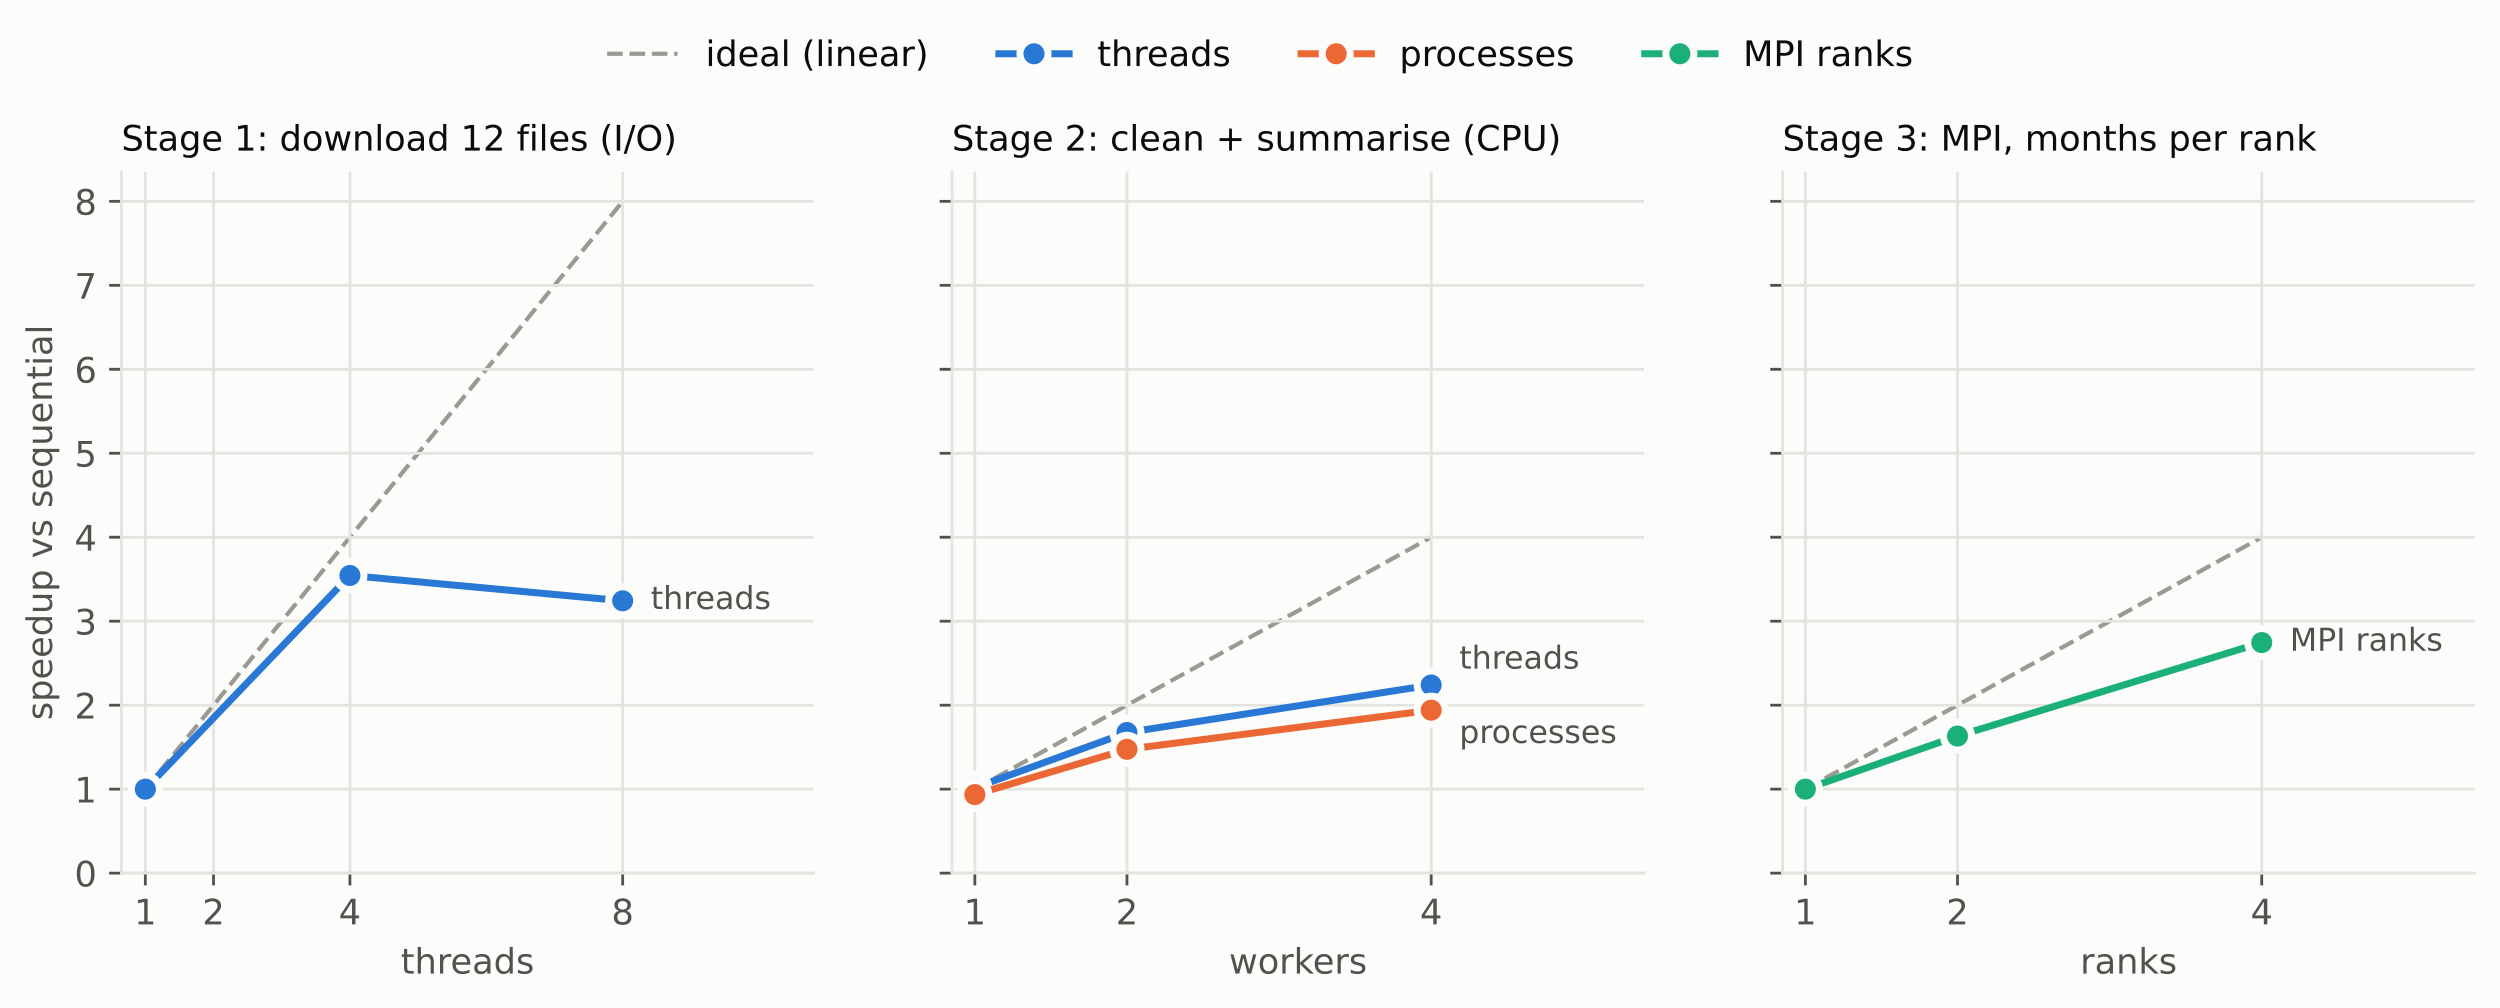
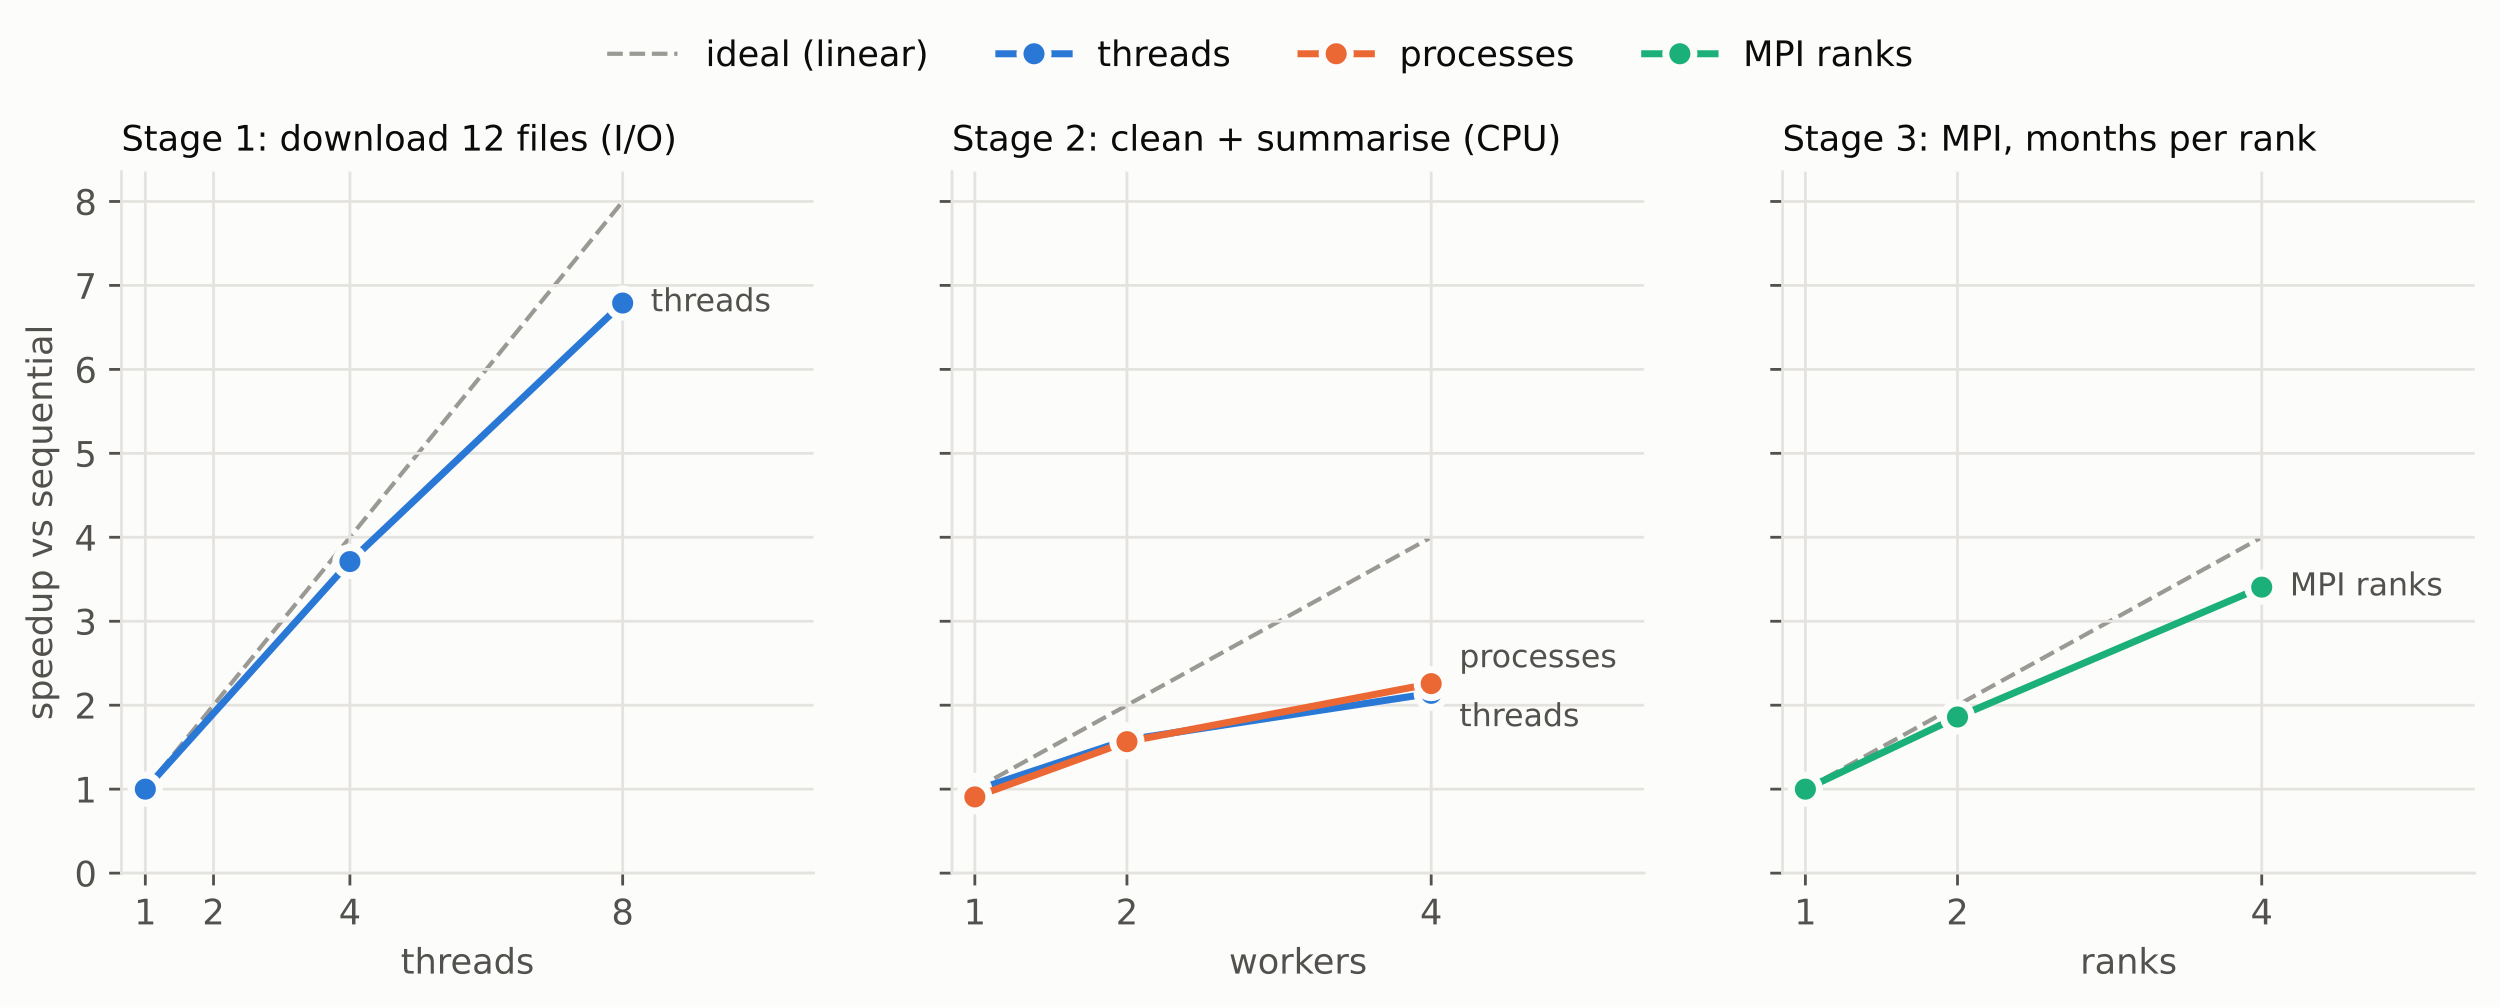
<svg xmlns="http://www.w3.org/2000/svg" xmlns:xlink="http://www.w3.org/1999/xlink" width="711.363pt" height="286.641pt" viewBox="0 0 711.363 286.641" version="1.1">
  <defs>
    <style type="text/css">*{stroke-linejoin: round; stroke-linecap: butt}</style>
  </defs>
  <g id="figure_1">
    <g id="patch_1">
      <path d="M 0 286.641  L 711.363 286.641  L 711.363 0  L 0 0  z " style="fill: #fcfcfb" />
    </g>
    <g id="axes_1">
      <g id="patch_2">
        <path d="M 34.563 248.44  L 231.504 248.44  L 231.504 48.856  L 34.563 48.856  z " style="fill: #fcfcfb" />
      </g>
      <g id="line2d_1">
-         <path d="M 41.354 224.547  L 99.564 152.868  L 177.176 57.296  " clip-path="url(#p4a843d7755)" style="fill: none; stroke-dasharray: 4.44,1.92; stroke-dashoffset: 0; stroke: #9a9994; stroke-width: 1.2" />
+         <path d="M 41.354 224.551  L 99.564 152.884  L 177.176 57.328  " clip-path="url(#p4a843d7755)" style="fill: none; stroke-dasharray: 4.44,1.92; stroke-dashoffset: 0; stroke: #9a9994; stroke-width: 1.2" />
      </g>
      <g id="matplotlib.axis_1">
        <g id="xtick_1">
          <g id="line2d_2">
            <path d="M 41.354 248.44  L 41.354 48.856  " clip-path="url(#p4a843d7755)" style="fill: none; stroke: #e4e3df; stroke-width: 0.8; stroke-linecap: square" />
          </g>
          <g id="line2d_3">
            <defs>
              <path id="mde899e0e46" d="M 0 0  L 0 3.5  " style="stroke: #52514e; stroke-width: 0.8" />
            </defs>
            <g>
              <use xlink:href="#mde899e0e46" x="41.354" y="248.44" style="fill: #52514e; stroke: #52514e; stroke-width: 0.8" />
            </g>
          </g>
          <g id="text_1">
            <text style="font-size: 10px; font-family: 'DejaVu Sans'; text-anchor: middle; fill: #52514e" x="41.354" y="263.038" transform="rotate(-0 41.35436 263.0377)">1</text>
          </g>
        </g>
        <g id="xtick_2">
          <g id="line2d_4">
            <path d="M 60.757 248.44  L 60.757 48.856  " clip-path="url(#p4a843d7755)" style="fill: none; stroke: #e4e3df; stroke-width: 0.8; stroke-linecap: square" />
          </g>
          <g id="line2d_5">
            <g>
              <use xlink:href="#mde899e0e46" x="60.757" y="248.44" style="fill: #52514e; stroke: #52514e; stroke-width: 0.8" />
            </g>
          </g>
          <g id="text_2">
            <text style="font-size: 10px; font-family: 'DejaVu Sans'; text-anchor: middle; fill: #52514e" x="60.757" y="263.038" transform="rotate(-0 60.75743 263.0377)">2</text>
          </g>
        </g>
        <g id="xtick_3">
          <g id="line2d_6">
            <path d="M 99.564 248.44  L 99.564 48.856  " clip-path="url(#p4a843d7755)" style="fill: none; stroke: #e4e3df; stroke-width: 0.8; stroke-linecap: square" />
          </g>
          <g id="line2d_7">
            <g>
              <use xlink:href="#mde899e0e46" x="99.564" y="248.44" style="fill: #52514e; stroke: #52514e; stroke-width: 0.8" />
            </g>
          </g>
          <g id="text_3">
            <text style="font-size: 10px; font-family: 'DejaVu Sans'; text-anchor: middle; fill: #52514e" x="99.564" y="263.038" transform="rotate(-0 99.56357 263.0377)">4</text>
          </g>
        </g>
        <g id="xtick_4">
          <g id="line2d_8">
            <path d="M 177.176 248.44  L 177.176 48.856  " clip-path="url(#p4a843d7755)" style="fill: none; stroke: #e4e3df; stroke-width: 0.8; stroke-linecap: square" />
          </g>
          <g id="line2d_9">
            <g>
              <use xlink:href="#mde899e0e46" x="177.176" y="248.44" style="fill: #52514e; stroke: #52514e; stroke-width: 0.8" />
            </g>
          </g>
          <g id="text_4">
            <text style="font-size: 10px; font-family: 'DejaVu Sans'; text-anchor: middle; fill: #52514e" x="177.176" y="263.038" transform="rotate(-0 177.1759 263.0377)">8</text>
          </g>
        </g>
        <g id="text_5">
          <text style="font-size: 10px; font-family: 'DejaVu Sans'; text-anchor: middle; fill: #52514e" x="133.034" y="277.038" transform="rotate(-0 133.0339 277.0384)">threads</text>
        </g>
      </g>
      <g id="matplotlib.axis_2">
        <g id="ytick_1">
          <g id="line2d_10">
            <path d="M 34.563 248.44  L 231.504 248.44  " clip-path="url(#p4a843d7755)" style="fill: none; stroke: #e4e3df; stroke-width: 0.8; stroke-linecap: square" />
          </g>
          <g id="line2d_11">
            <defs>
              <path id="mdd92d6c571" d="M 0 0  L -3.5 0  " style="stroke: #52514e; stroke-width: 0.8" />
            </defs>
            <g>
              <use xlink:href="#mdd92d6c571" x="34.563" y="248.44" style="fill: #52514e; stroke: #52514e; stroke-width: 0.8" />
            </g>
          </g>
          <g id="text_6">
            <text style="font-size: 10px; font-family: 'DejaVu Sans'; text-anchor: end; fill: #52514e" x="27.563" y="252.239" transform="rotate(-0 27.56328 252.2388)">0</text>
          </g>
        </g>
        <g id="ytick_2">
          <g id="line2d_12">
-             <path d="M 34.563 224.547  L 231.504 224.547  " clip-path="url(#p4a843d7755)" style="fill: none; stroke: #e4e3df; stroke-width: 0.8; stroke-linecap: square" />
+             <path d="M 34.563 224.551  L 231.504 224.551  " clip-path="url(#p4a843d7755)" style="fill: none; stroke: #e4e3df; stroke-width: 0.8; stroke-linecap: square" />
          </g>
          <g id="line2d_13">
            <g>
-               <use xlink:href="#mdd92d6c571" x="34.563" y="224.547" style="fill: #52514e; stroke: #52514e; stroke-width: 0.8" />
+               <use xlink:href="#mdd92d6c571" x="34.563" y="224.551" style="fill: #52514e; stroke: #52514e; stroke-width: 0.8" />
            </g>
          </g>
          <g id="text_7">
-             <text style="font-size: 10px; font-family: 'DejaVu Sans'; text-anchor: end; fill: #52514e" x="27.563" y="228.346" transform="rotate(-0 27.56328 228.3458)">1</text>
+             <text style="font-size: 10px; font-family: 'DejaVu Sans'; text-anchor: end; fill: #52514e" x="27.563" y="228.35" transform="rotate(-0 27.56328 228.3498)">1</text>
          </g>
        </g>
        <g id="ytick_3">
          <g id="line2d_14">
-             <path d="M 34.563 200.654  L 231.504 200.654  " clip-path="url(#p4a843d7755)" style="fill: none; stroke: #e4e3df; stroke-width: 0.8; stroke-linecap: square" />
+             <path d="M 34.563 200.662  L 231.504 200.662  " clip-path="url(#p4a843d7755)" style="fill: none; stroke: #e4e3df; stroke-width: 0.8; stroke-linecap: square" />
          </g>
          <g id="line2d_15">
            <g>
-               <use xlink:href="#mdd92d6c571" x="34.563" y="200.654" style="fill: #52514e; stroke: #52514e; stroke-width: 0.8" />
+               <use xlink:href="#mdd92d6c571" x="34.563" y="200.662" style="fill: #52514e; stroke: #52514e; stroke-width: 0.8" />
            </g>
          </g>
          <g id="text_8">
-             <text style="font-size: 10px; font-family: 'DejaVu Sans'; text-anchor: end; fill: #52514e" x="27.563" y="204.453" transform="rotate(-0 27.56328 204.4528)">2</text>
+             <text style="font-size: 10px; font-family: 'DejaVu Sans'; text-anchor: end; fill: #52514e" x="27.563" y="204.461" transform="rotate(-0 27.56328 204.4607)">2</text>
          </g>
        </g>
        <g id="ytick_4">
          <g id="line2d_16">
-             <path d="M 34.563 176.761  L 231.504 176.761  " clip-path="url(#p4a843d7755)" style="fill: none; stroke: #e4e3df; stroke-width: 0.8; stroke-linecap: square" />
+             <path d="M 34.563 176.773  L 231.504 176.773  " clip-path="url(#p4a843d7755)" style="fill: none; stroke: #e4e3df; stroke-width: 0.8; stroke-linecap: square" />
          </g>
          <g id="line2d_17">
            <g>
-               <use xlink:href="#mdd92d6c571" x="34.563" y="176.761" style="fill: #52514e; stroke: #52514e; stroke-width: 0.8" />
+               <use xlink:href="#mdd92d6c571" x="34.563" y="176.773" style="fill: #52514e; stroke: #52514e; stroke-width: 0.8" />
            </g>
          </g>
          <g id="text_9">
-             <text style="font-size: 10px; font-family: 'DejaVu Sans'; text-anchor: end; fill: #52514e" x="27.563" y="180.56" transform="rotate(-0 27.56328 180.5599)">3</text>
+             <text style="font-size: 10px; font-family: 'DejaVu Sans'; text-anchor: end; fill: #52514e" x="27.563" y="180.572" transform="rotate(-0 27.56328 180.5716)">3</text>
          </g>
        </g>
        <g id="ytick_5">
          <g id="line2d_18">
-             <path d="M 34.563 152.868  L 231.504 152.868  " clip-path="url(#p4a843d7755)" style="fill: none; stroke: #e4e3df; stroke-width: 0.8; stroke-linecap: square" />
+             <path d="M 34.563 152.884  L 231.504 152.884  " clip-path="url(#p4a843d7755)" style="fill: none; stroke: #e4e3df; stroke-width: 0.8; stroke-linecap: square" />
          </g>
          <g id="line2d_19">
            <g>
-               <use xlink:href="#mdd92d6c571" x="34.563" y="152.868" style="fill: #52514e; stroke: #52514e; stroke-width: 0.8" />
+               <use xlink:href="#mdd92d6c571" x="34.563" y="152.884" style="fill: #52514e; stroke: #52514e; stroke-width: 0.8" />
            </g>
          </g>
          <g id="text_10">
-             <text style="font-size: 10px; font-family: 'DejaVu Sans'; text-anchor: end; fill: #52514e" x="27.563" y="156.667" transform="rotate(-0 27.56328 156.6669)">4</text>
+             <text style="font-size: 10px; font-family: 'DejaVu Sans'; text-anchor: end; fill: #52514e" x="27.563" y="156.683" transform="rotate(-0 27.56328 156.6826)">4</text>
          </g>
        </g>
        <g id="ytick_6">
          <g id="line2d_20">
-             <path d="M 34.563 128.975  L 231.504 128.975  " clip-path="url(#p4a843d7755)" style="fill: none; stroke: #e4e3df; stroke-width: 0.8; stroke-linecap: square" />
+             <path d="M 34.563 128.995  L 231.504 128.995  " clip-path="url(#p4a843d7755)" style="fill: none; stroke: #e4e3df; stroke-width: 0.8; stroke-linecap: square" />
          </g>
          <g id="line2d_21">
            <g>
-               <use xlink:href="#mdd92d6c571" x="34.563" y="128.975" style="fill: #52514e; stroke: #52514e; stroke-width: 0.8" />
+               <use xlink:href="#mdd92d6c571" x="34.563" y="128.995" style="fill: #52514e; stroke: #52514e; stroke-width: 0.8" />
            </g>
          </g>
          <g id="text_11">
-             <text style="font-size: 10px; font-family: 'DejaVu Sans'; text-anchor: end; fill: #52514e" x="27.563" y="132.774" transform="rotate(-0 27.56328 132.7739)">5</text>
+             <text style="font-size: 10px; font-family: 'DejaVu Sans'; text-anchor: end; fill: #52514e" x="27.563" y="132.794" transform="rotate(-0 27.56328 132.7935)">5</text>
          </g>
        </g>
        <g id="ytick_7">
          <g id="line2d_22">
-             <path d="M 34.563 105.082  L 231.504 105.082  " clip-path="url(#p4a843d7755)" style="fill: none; stroke: #e4e3df; stroke-width: 0.8; stroke-linecap: square" />
+             <path d="M 34.563 105.106  L 231.504 105.106  " clip-path="url(#p4a843d7755)" style="fill: none; stroke: #e4e3df; stroke-width: 0.8; stroke-linecap: square" />
          </g>
          <g id="line2d_23">
            <g>
-               <use xlink:href="#mdd92d6c571" x="34.563" y="105.082" style="fill: #52514e; stroke: #52514e; stroke-width: 0.8" />
+               <use xlink:href="#mdd92d6c571" x="34.563" y="105.106" style="fill: #52514e; stroke: #52514e; stroke-width: 0.8" />
            </g>
          </g>
          <g id="text_12">
-             <text style="font-size: 10px; font-family: 'DejaVu Sans'; text-anchor: end; fill: #52514e" x="27.563" y="108.881" transform="rotate(-0 27.56328 108.8809)">6</text>
+             <text style="font-size: 10px; font-family: 'DejaVu Sans'; text-anchor: end; fill: #52514e" x="27.563" y="108.904" transform="rotate(-0 27.56328 108.9045)">6</text>
          </g>
        </g>
        <g id="ytick_8">
          <g id="line2d_24">
-             <path d="M 34.563 81.189  L 231.504 81.189  " clip-path="url(#p4a843d7755)" style="fill: none; stroke: #e4e3df; stroke-width: 0.8; stroke-linecap: square" />
+             <path d="M 34.563 81.217  L 231.504 81.217  " clip-path="url(#p4a843d7755)" style="fill: none; stroke: #e4e3df; stroke-width: 0.8; stroke-linecap: square" />
          </g>
          <g id="line2d_25">
            <g>
-               <use xlink:href="#mdd92d6c571" x="34.563" y="81.189" style="fill: #52514e; stroke: #52514e; stroke-width: 0.8" />
+               <use xlink:href="#mdd92d6c571" x="34.563" y="81.217" style="fill: #52514e; stroke: #52514e; stroke-width: 0.8" />
            </g>
          </g>
          <g id="text_13">
-             <text style="font-size: 10px; font-family: 'DejaVu Sans'; text-anchor: end; fill: #52514e" x="27.563" y="84.988" transform="rotate(-0 27.56328 84.98789)">7</text>
+             <text style="font-size: 10px; font-family: 'DejaVu Sans'; text-anchor: end; fill: #52514e" x="27.563" y="85.015" transform="rotate(-0 27.56328 85.01541)">7</text>
          </g>
        </g>
        <g id="ytick_9">
          <g id="line2d_26">
-             <path d="M 34.563 57.296  L 231.504 57.296  " clip-path="url(#p4a843d7755)" style="fill: none; stroke: #e4e3df; stroke-width: 0.8; stroke-linecap: square" />
+             <path d="M 34.563 57.328  L 231.504 57.328  " clip-path="url(#p4a843d7755)" style="fill: none; stroke: #e4e3df; stroke-width: 0.8; stroke-linecap: square" />
          </g>
          <g id="line2d_27">
            <g>
-               <use xlink:href="#mdd92d6c571" x="34.563" y="57.296" style="fill: #52514e; stroke: #52514e; stroke-width: 0.8" />
+               <use xlink:href="#mdd92d6c571" x="34.563" y="57.328" style="fill: #52514e; stroke: #52514e; stroke-width: 0.8" />
            </g>
          </g>
          <g id="text_14">
-             <text style="font-size: 10px; font-family: 'DejaVu Sans'; text-anchor: end; fill: #52514e" x="27.563" y="61.095" transform="rotate(-0 27.56328 61.0949)">8</text>
+             <text style="font-size: 10px; font-family: 'DejaVu Sans'; text-anchor: end; fill: #52514e" x="27.563" y="61.126" transform="rotate(-0 27.56328 61.12635)">8</text>
          </g>
        </g>
        <g id="text_15">
          <text style="font-size: 10px; font-family: 'DejaVu Sans'; text-anchor: middle; fill: #52514e" x="14.798" y="148.648" transform="rotate(-90 14.79844 148.648)">speedup vs sequential</text>
        </g>
      </g>
      <g id="patch_3">
        <path d="M 34.563 248.44  L 34.563 48.856  " style="fill: none; stroke: #e4e3df; stroke-width: 0.8; stroke-linejoin: miter; stroke-linecap: square" />
      </g>
      <g id="patch_4">
        <path d="M 34.563 248.44  L 231.504 248.44  " style="fill: none; stroke: #e4e3df; stroke-width: 0.8; stroke-linejoin: miter; stroke-linecap: square" />
      </g>
      <g id="line2d_28">
-         <path d="M 41.354 224.547  L 99.564 163.752  L 177.176 170.957  " clip-path="url(#p4a843d7755)" style="fill: none; stroke: #2a78d6; stroke-width: 2; stroke-linecap: square" />
+         <path d="M 41.354 224.551  L 99.564 159.794  L 177.176 86.231  " clip-path="url(#p4a843d7755)" style="fill: none; stroke: #2a78d6; stroke-width: 2; stroke-linecap: square" />
        <defs>
          <path id="mf35b9502aa" d="M 0 4  C 1.061 4 2.078 3.579 2.828 2.828  C 3.579 2.078 4 1.061 4 0  C 4 -1.061 3.579 -2.078 2.828 -2.828  C 2.078 -3.579 1.061 -4 0 -4  C -1.061 -4 -2.078 -3.579 -2.828 -2.828  C -3.579 -2.078 -4 -1.061 -4 0  C -4 1.061 -3.579 2.078 -2.828 2.828  C -2.078 3.579 -1.061 4 0 4  z " style="stroke: #fcfcfb; stroke-width: 2" />
        </defs>
        <g clip-path="url(#p4a843d7755)">
-           <use xlink:href="#mf35b9502aa" x="41.354" y="224.547" style="fill: #2a78d6; stroke: #fcfcfb; stroke-width: 2" />
-           <use xlink:href="#mf35b9502aa" x="99.564" y="163.752" style="fill: #2a78d6; stroke: #fcfcfb; stroke-width: 2" />
-           <use xlink:href="#mf35b9502aa" x="177.176" y="170.957" style="fill: #2a78d6; stroke: #fcfcfb; stroke-width: 2" />
+           <use xlink:href="#mf35b9502aa" x="41.354" y="224.551" style="fill: #2a78d6; stroke: #fcfcfb; stroke-width: 2" />
+           <use xlink:href="#mf35b9502aa" x="99.564" y="159.794" style="fill: #2a78d6; stroke: #fcfcfb; stroke-width: 2" />
+           <use xlink:href="#mf35b9502aa" x="177.176" y="86.231" style="fill: #2a78d6; stroke: #fcfcfb; stroke-width: 2" />
        </g>
      </g>
      <g id="text_16">
-         <text style="font-size: 9px; font-family: 'DejaVu Sans'; text-anchor: start; fill: #52514e" x="185.176" y="173.296" transform="rotate(-0 185.1759 173.2955)">threads</text>
+         <text style="font-size: 9px; font-family: 'DejaVu Sans'; text-anchor: start; fill: #52514e" x="185.176" y="88.57" transform="rotate(-0 185.1759 88.56962)">threads</text>
      </g>
      <g id="text_17">
        <text style="font-size: 10px; font-family: 'DejaVu Sans'; text-anchor: start; fill: #0b0b0b" x="34.563" y="42.856" transform="rotate(-0 34.56328 42.856)">Stage 1: download 12 files (I/O)</text>
      </g>
    </g>
    <g id="axes_2">
      <g id="patch_5">
        <path d="M 270.893 248.44  L 467.834 248.44  L 467.834 48.856  L 270.893 48.856  z " style="fill: #fcfcfb" />
      </g>
      <g id="line2d_29">
-         <path d="M 277.385 224.547  L 320.669 200.654  L 407.237 152.868  " clip-path="url(#p5184404caa)" style="fill: none; stroke-dasharray: 4.44,1.92; stroke-dashoffset: 0; stroke: #9a9994; stroke-width: 1.2" />
+         <path d="M 277.385 224.551  L 320.669 200.662  L 407.237 152.884  " clip-path="url(#p5184404caa)" style="fill: none; stroke-dasharray: 4.44,1.92; stroke-dashoffset: 0; stroke: #9a9994; stroke-width: 1.2" />
      </g>
      <g id="matplotlib.axis_3">
        <g id="xtick_5">
          <g id="line2d_30">
            <path d="M 277.385 248.44  L 277.385 48.856  " clip-path="url(#p5184404caa)" style="fill: none; stroke: #e4e3df; stroke-width: 0.8; stroke-linecap: square" />
          </g>
          <g id="line2d_31">
            <g>
              <use xlink:href="#mde899e0e46" x="277.385" y="248.44" style="fill: #52514e; stroke: #52514e; stroke-width: 0.8" />
            </g>
          </g>
          <g id="text_18">
            <text style="font-size: 10px; font-family: 'DejaVu Sans'; text-anchor: middle; fill: #52514e" x="277.385" y="263.038" transform="rotate(-0 277.3853 263.0377)">1</text>
          </g>
        </g>
        <g id="xtick_6">
          <g id="line2d_32">
            <path d="M 320.669 248.44  L 320.669 48.856  " clip-path="url(#p5184404caa)" style="fill: none; stroke: #e4e3df; stroke-width: 0.8; stroke-linecap: square" />
          </g>
          <g id="line2d_33">
            <g>
              <use xlink:href="#mde899e0e46" x="320.669" y="248.44" style="fill: #52514e; stroke: #52514e; stroke-width: 0.8" />
            </g>
          </g>
          <g id="text_19">
            <text style="font-size: 10px; font-family: 'DejaVu Sans'; text-anchor: middle; fill: #52514e" x="320.669" y="263.038" transform="rotate(-0 320.669 263.0377)">2</text>
          </g>
        </g>
        <g id="xtick_7">
          <g id="line2d_34">
            <path d="M 407.237 248.44  L 407.237 48.856  " clip-path="url(#p5184404caa)" style="fill: none; stroke: #e4e3df; stroke-width: 0.8; stroke-linecap: square" />
          </g>
          <g id="line2d_35">
            <g>
              <use xlink:href="#mde899e0e46" x="407.237" y="248.44" style="fill: #52514e; stroke: #52514e; stroke-width: 0.8" />
            </g>
          </g>
          <g id="text_20">
            <text style="font-size: 10px; font-family: 'DejaVu Sans'; text-anchor: middle; fill: #52514e" x="407.237" y="263.038" transform="rotate(-0 407.2366 263.0377)">4</text>
          </g>
        </g>
        <g id="text_21">
          <text style="font-size: 10px; font-family: 'DejaVu Sans'; text-anchor: middle; fill: #52514e" x="369.363" y="277.038" transform="rotate(-0 369.3633 277.0384)">workers</text>
        </g>
      </g>
      <g id="matplotlib.axis_4">
        <g id="ytick_10">
          <g id="line2d_36">
            <path d="M 270.893 248.44  L 467.834 248.44  " clip-path="url(#p5184404caa)" style="fill: none; stroke: #e4e3df; stroke-width: 0.8; stroke-linecap: square" />
          </g>
          <g id="line2d_37">
            <g>
              <use xlink:href="#mdd92d6c571" x="270.893" y="248.44" style="fill: #52514e; stroke: #52514e; stroke-width: 0.8" />
            </g>
          </g>
        </g>
        <g id="ytick_11">
          <g id="line2d_38">
-             <path d="M 270.893 224.547  L 467.834 224.547  " clip-path="url(#p5184404caa)" style="fill: none; stroke: #e4e3df; stroke-width: 0.8; stroke-linecap: square" />
+             <path d="M 270.893 224.551  L 467.834 224.551  " clip-path="url(#p5184404caa)" style="fill: none; stroke: #e4e3df; stroke-width: 0.8; stroke-linecap: square" />
          </g>
          <g id="line2d_39">
            <g>
-               <use xlink:href="#mdd92d6c571" x="270.893" y="224.547" style="fill: #52514e; stroke: #52514e; stroke-width: 0.8" />
+               <use xlink:href="#mdd92d6c571" x="270.893" y="224.551" style="fill: #52514e; stroke: #52514e; stroke-width: 0.8" />
            </g>
          </g>
        </g>
        <g id="ytick_12">
          <g id="line2d_40">
-             <path d="M 270.893 200.654  L 467.834 200.654  " clip-path="url(#p5184404caa)" style="fill: none; stroke: #e4e3df; stroke-width: 0.8; stroke-linecap: square" />
+             <path d="M 270.893 200.662  L 467.834 200.662  " clip-path="url(#p5184404caa)" style="fill: none; stroke: #e4e3df; stroke-width: 0.8; stroke-linecap: square" />
          </g>
          <g id="line2d_41">
            <g>
-               <use xlink:href="#mdd92d6c571" x="270.893" y="200.654" style="fill: #52514e; stroke: #52514e; stroke-width: 0.8" />
+               <use xlink:href="#mdd92d6c571" x="270.893" y="200.662" style="fill: #52514e; stroke: #52514e; stroke-width: 0.8" />
            </g>
          </g>
        </g>
        <g id="ytick_13">
          <g id="line2d_42">
-             <path d="M 270.893 176.761  L 467.834 176.761  " clip-path="url(#p5184404caa)" style="fill: none; stroke: #e4e3df; stroke-width: 0.8; stroke-linecap: square" />
+             <path d="M 270.893 176.773  L 467.834 176.773  " clip-path="url(#p5184404caa)" style="fill: none; stroke: #e4e3df; stroke-width: 0.8; stroke-linecap: square" />
          </g>
          <g id="line2d_43">
            <g>
-               <use xlink:href="#mdd92d6c571" x="270.893" y="176.761" style="fill: #52514e; stroke: #52514e; stroke-width: 0.8" />
+               <use xlink:href="#mdd92d6c571" x="270.893" y="176.773" style="fill: #52514e; stroke: #52514e; stroke-width: 0.8" />
            </g>
          </g>
        </g>
        <g id="ytick_14">
          <g id="line2d_44">
-             <path d="M 270.893 152.868  L 467.834 152.868  " clip-path="url(#p5184404caa)" style="fill: none; stroke: #e4e3df; stroke-width: 0.8; stroke-linecap: square" />
+             <path d="M 270.893 152.884  L 467.834 152.884  " clip-path="url(#p5184404caa)" style="fill: none; stroke: #e4e3df; stroke-width: 0.8; stroke-linecap: square" />
          </g>
          <g id="line2d_45">
            <g>
-               <use xlink:href="#mdd92d6c571" x="270.893" y="152.868" style="fill: #52514e; stroke: #52514e; stroke-width: 0.8" />
+               <use xlink:href="#mdd92d6c571" x="270.893" y="152.884" style="fill: #52514e; stroke: #52514e; stroke-width: 0.8" />
            </g>
          </g>
        </g>
        <g id="ytick_15">
          <g id="line2d_46">
-             <path d="M 270.893 128.975  L 467.834 128.975  " clip-path="url(#p5184404caa)" style="fill: none; stroke: #e4e3df; stroke-width: 0.8; stroke-linecap: square" />
+             <path d="M 270.893 128.995  L 467.834 128.995  " clip-path="url(#p5184404caa)" style="fill: none; stroke: #e4e3df; stroke-width: 0.8; stroke-linecap: square" />
          </g>
          <g id="line2d_47">
            <g>
-               <use xlink:href="#mdd92d6c571" x="270.893" y="128.975" style="fill: #52514e; stroke: #52514e; stroke-width: 0.8" />
+               <use xlink:href="#mdd92d6c571" x="270.893" y="128.995" style="fill: #52514e; stroke: #52514e; stroke-width: 0.8" />
            </g>
          </g>
        </g>
        <g id="ytick_16">
          <g id="line2d_48">
-             <path d="M 270.893 105.082  L 467.834 105.082  " clip-path="url(#p5184404caa)" style="fill: none; stroke: #e4e3df; stroke-width: 0.8; stroke-linecap: square" />
+             <path d="M 270.893 105.106  L 467.834 105.106  " clip-path="url(#p5184404caa)" style="fill: none; stroke: #e4e3df; stroke-width: 0.8; stroke-linecap: square" />
          </g>
          <g id="line2d_49">
            <g>
-               <use xlink:href="#mdd92d6c571" x="270.893" y="105.082" style="fill: #52514e; stroke: #52514e; stroke-width: 0.8" />
+               <use xlink:href="#mdd92d6c571" x="270.893" y="105.106" style="fill: #52514e; stroke: #52514e; stroke-width: 0.8" />
            </g>
          </g>
        </g>
        <g id="ytick_17">
          <g id="line2d_50">
-             <path d="M 270.893 81.189  L 467.834 81.189  " clip-path="url(#p5184404caa)" style="fill: none; stroke: #e4e3df; stroke-width: 0.8; stroke-linecap: square" />
+             <path d="M 270.893 81.217  L 467.834 81.217  " clip-path="url(#p5184404caa)" style="fill: none; stroke: #e4e3df; stroke-width: 0.8; stroke-linecap: square" />
          </g>
          <g id="line2d_51">
            <g>
-               <use xlink:href="#mdd92d6c571" x="270.893" y="81.189" style="fill: #52514e; stroke: #52514e; stroke-width: 0.8" />
+               <use xlink:href="#mdd92d6c571" x="270.893" y="81.217" style="fill: #52514e; stroke: #52514e; stroke-width: 0.8" />
            </g>
          </g>
        </g>
        <g id="ytick_18">
          <g id="line2d_52">
-             <path d="M 270.893 57.296  L 467.834 57.296  " clip-path="url(#p5184404caa)" style="fill: none; stroke: #e4e3df; stroke-width: 0.8; stroke-linecap: square" />
+             <path d="M 270.893 57.328  L 467.834 57.328  " clip-path="url(#p5184404caa)" style="fill: none; stroke: #e4e3df; stroke-width: 0.8; stroke-linecap: square" />
          </g>
          <g id="line2d_53">
            <g>
-               <use xlink:href="#mdd92d6c571" x="270.893" y="57.296" style="fill: #52514e; stroke: #52514e; stroke-width: 0.8" />
+               <use xlink:href="#mdd92d6c571" x="270.893" y="57.328" style="fill: #52514e; stroke: #52514e; stroke-width: 0.8" />
            </g>
          </g>
        </g>
      </g>
      <g id="patch_6">
        <path d="M 270.893 248.44  L 270.893 48.856  " style="fill: none; stroke: #e4e3df; stroke-width: 0.8; stroke-linejoin: miter; stroke-linecap: square" />
      </g>
      <g id="patch_7">
        <path d="M 270.893 248.44  L 467.834 248.44  " style="fill: none; stroke: #e4e3df; stroke-width: 0.8; stroke-linejoin: miter; stroke-linecap: square" />
      </g>
      <g id="line2d_54">
-         <path d="M 277.385 224.141  L 320.669 208.425  L 407.237 194.917  " clip-path="url(#p5184404caa)" style="fill: none; stroke: #2a78d6; stroke-width: 2; stroke-linecap: square" />
+         <path d="M 277.385 224.891  L 320.669 210.514  L 407.237 197.286  " clip-path="url(#p5184404caa)" style="fill: none; stroke: #2a78d6; stroke-width: 2; stroke-linecap: square" />
        <g clip-path="url(#p5184404caa)">
-           <use xlink:href="#mf35b9502aa" x="277.385" y="224.141" style="fill: #2a78d6; stroke: #fcfcfb; stroke-width: 2" />
-           <use xlink:href="#mf35b9502aa" x="320.669" y="208.425" style="fill: #2a78d6; stroke: #fcfcfb; stroke-width: 2" />
-           <use xlink:href="#mf35b9502aa" x="407.237" y="194.917" style="fill: #2a78d6; stroke: #fcfcfb; stroke-width: 2" />
+           <use xlink:href="#mf35b9502aa" x="277.385" y="224.891" style="fill: #2a78d6; stroke: #fcfcfb; stroke-width: 2" />
+           <use xlink:href="#mf35b9502aa" x="320.669" y="210.514" style="fill: #2a78d6; stroke: #fcfcfb; stroke-width: 2" />
+           <use xlink:href="#mf35b9502aa" x="407.237" y="197.286" style="fill: #2a78d6; stroke: #fcfcfb; stroke-width: 2" />
        </g>
      </g>
      <g id="text_22">
-         <text style="font-size: 9px; font-family: 'DejaVu Sans'; text-anchor: start; fill: #52514e" x="415.237" y="190.255" transform="rotate(-0 415.2366 190.2548)">threads</text>
+         <text style="font-size: 9px; font-family: 'DejaVu Sans'; text-anchor: start; fill: #52514e" x="415.237" y="206.624" transform="rotate(-0 415.2366 206.6245)">threads</text>
      </g>
      <g id="line2d_55">
-         <path d="M 277.385 226.097  L 320.669 213.216  L 407.237 202.072  " clip-path="url(#p5184404caa)" style="fill: none; stroke: #eb6834; stroke-width: 2; stroke-linecap: square" />
+         <path d="M 277.385 226.758  L 320.669 211.037  L 407.237 194.518  " clip-path="url(#p5184404caa)" style="fill: none; stroke: #eb6834; stroke-width: 2; stroke-linecap: square" />
        <defs>
          <path id="mecc8dfacef" d="M 0 4  C 1.061 4 2.078 3.579 2.828 2.828  C 3.579 2.078 4 1.061 4 0  C 4 -1.061 3.579 -2.078 2.828 -2.828  C 2.078 -3.579 1.061 -4 0 -4  C -1.061 -4 -2.078 -3.579 -2.828 -2.828  C -3.579 -2.078 -4 -1.061 -4 0  C -4 1.061 -3.579 2.078 -2.828 2.828  C -2.078 3.579 -1.061 4 0 4  z " style="stroke: #fcfcfb; stroke-width: 2" />
        </defs>
        <g clip-path="url(#p5184404caa)">
-           <use xlink:href="#mecc8dfacef" x="277.385" y="226.097" style="fill: #eb6834; stroke: #fcfcfb; stroke-width: 2" />
-           <use xlink:href="#mecc8dfacef" x="320.669" y="213.216" style="fill: #eb6834; stroke: #fcfcfb; stroke-width: 2" />
-           <use xlink:href="#mecc8dfacef" x="407.237" y="202.072" style="fill: #eb6834; stroke: #fcfcfb; stroke-width: 2" />
+           <use xlink:href="#mecc8dfacef" x="277.385" y="226.758" style="fill: #eb6834; stroke: #fcfcfb; stroke-width: 2" />
+           <use xlink:href="#mecc8dfacef" x="320.669" y="211.037" style="fill: #eb6834; stroke: #fcfcfb; stroke-width: 2" />
+           <use xlink:href="#mecc8dfacef" x="407.237" y="194.518" style="fill: #eb6834; stroke: #fcfcfb; stroke-width: 2" />
        </g>
      </g>
      <g id="text_23">
-         <text style="font-size: 9px; font-family: 'DejaVu Sans'; text-anchor: start; fill: #52514e" x="415.237" y="211.41" transform="rotate(-0 415.2366 211.4098)">processes</text>
+         <text style="font-size: 9px; font-family: 'DejaVu Sans'; text-anchor: start; fill: #52514e" x="415.237" y="189.855" transform="rotate(-0 415.2366 189.8554)">processes</text>
      </g>
      <g id="text_24">
        <text style="font-size: 10px; font-family: 'DejaVu Sans'; text-anchor: start; fill: #0b0b0b" x="270.893" y="42.856" transform="rotate(-0 270.8927 42.856)">Stage 2: clean + summarise (CPU)</text>
      </g>
    </g>
    <g id="axes_3">
      <g id="patch_8">
        <path d="M 507.222 248.44  L 704.163 248.44  L 704.163 48.856  L 507.222 48.856  z " style="fill: #fcfcfb" />
      </g>
      <g id="line2d_56">
-         <path d="M 513.715 224.547  L 556.998 200.654  L 643.566 152.868  " clip-path="url(#p477a62e7a0)" style="fill: none; stroke-dasharray: 4.44,1.92; stroke-dashoffset: 0; stroke: #9a9994; stroke-width: 1.2" />
+         <path d="M 513.715 224.551  L 556.998 200.662  L 643.566 152.884  " clip-path="url(#p477a62e7a0)" style="fill: none; stroke-dasharray: 4.44,1.92; stroke-dashoffset: 0; stroke: #9a9994; stroke-width: 1.2" />
      </g>
      <g id="matplotlib.axis_5">
        <g id="xtick_8">
          <g id="line2d_57">
            <path d="M 513.715 248.44  L 513.715 48.856  " clip-path="url(#p477a62e7a0)" style="fill: none; stroke: #e4e3df; stroke-width: 0.8; stroke-linecap: square" />
          </g>
          <g id="line2d_58">
            <g>
              <use xlink:href="#mde899e0e46" x="513.715" y="248.44" style="fill: #52514e; stroke: #52514e; stroke-width: 0.8" />
            </g>
          </g>
          <g id="text_25">
            <text style="font-size: 10px; font-family: 'DejaVu Sans'; text-anchor: middle; fill: #52514e" x="513.715" y="263.038" transform="rotate(-0 513.7147 263.0377)">1</text>
          </g>
        </g>
        <g id="xtick_9">
          <g id="line2d_59">
            <path d="M 556.998 248.44  L 556.998 48.856  " clip-path="url(#p477a62e7a0)" style="fill: none; stroke: #e4e3df; stroke-width: 0.8; stroke-linecap: square" />
          </g>
          <g id="line2d_60">
            <g>
              <use xlink:href="#mde899e0e46" x="556.998" y="248.44" style="fill: #52514e; stroke: #52514e; stroke-width: 0.8" />
            </g>
          </g>
          <g id="text_26">
            <text style="font-size: 10px; font-family: 'DejaVu Sans'; text-anchor: middle; fill: #52514e" x="556.998" y="263.038" transform="rotate(-0 556.9984 263.0377)">2</text>
          </g>
        </g>
        <g id="xtick_10">
          <g id="line2d_61">
            <path d="M 643.566 248.44  L 643.566 48.856  " clip-path="url(#p477a62e7a0)" style="fill: none; stroke: #e4e3df; stroke-width: 0.8; stroke-linecap: square" />
          </g>
          <g id="line2d_62">
            <g>
              <use xlink:href="#mde899e0e46" x="643.566" y="248.44" style="fill: #52514e; stroke: #52514e; stroke-width: 0.8" />
            </g>
          </g>
          <g id="text_27">
            <text style="font-size: 10px; font-family: 'DejaVu Sans'; text-anchor: middle; fill: #52514e" x="643.566" y="263.038" transform="rotate(-0 643.566 263.0377)">4</text>
          </g>
        </g>
        <g id="text_28">
          <text style="font-size: 10px; font-family: 'DejaVu Sans'; text-anchor: middle; fill: #52514e" x="605.693" y="277.038" transform="rotate(-0 605.6927 277.0384)">ranks</text>
        </g>
      </g>
      <g id="matplotlib.axis_6">
        <g id="ytick_19">
          <g id="line2d_63">
            <path d="M 507.222 248.44  L 704.163 248.44  " clip-path="url(#p477a62e7a0)" style="fill: none; stroke: #e4e3df; stroke-width: 0.8; stroke-linecap: square" />
          </g>
          <g id="line2d_64">
            <g>
              <use xlink:href="#mdd92d6c571" x="507.222" y="248.44" style="fill: #52514e; stroke: #52514e; stroke-width: 0.8" />
            </g>
          </g>
        </g>
        <g id="ytick_20">
          <g id="line2d_65">
-             <path d="M 507.222 224.547  L 704.163 224.547  " clip-path="url(#p477a62e7a0)" style="fill: none; stroke: #e4e3df; stroke-width: 0.8; stroke-linecap: square" />
+             <path d="M 507.222 224.551  L 704.163 224.551  " clip-path="url(#p477a62e7a0)" style="fill: none; stroke: #e4e3df; stroke-width: 0.8; stroke-linecap: square" />
          </g>
          <g id="line2d_66">
            <g>
-               <use xlink:href="#mdd92d6c571" x="507.222" y="224.547" style="fill: #52514e; stroke: #52514e; stroke-width: 0.8" />
+               <use xlink:href="#mdd92d6c571" x="507.222" y="224.551" style="fill: #52514e; stroke: #52514e; stroke-width: 0.8" />
            </g>
          </g>
        </g>
        <g id="ytick_21">
          <g id="line2d_67">
-             <path d="M 507.222 200.654  L 704.163 200.654  " clip-path="url(#p477a62e7a0)" style="fill: none; stroke: #e4e3df; stroke-width: 0.8; stroke-linecap: square" />
+             <path d="M 507.222 200.662  L 704.163 200.662  " clip-path="url(#p477a62e7a0)" style="fill: none; stroke: #e4e3df; stroke-width: 0.8; stroke-linecap: square" />
          </g>
          <g id="line2d_68">
            <g>
-               <use xlink:href="#mdd92d6c571" x="507.222" y="200.654" style="fill: #52514e; stroke: #52514e; stroke-width: 0.8" />
+               <use xlink:href="#mdd92d6c571" x="507.222" y="200.662" style="fill: #52514e; stroke: #52514e; stroke-width: 0.8" />
            </g>
          </g>
        </g>
        <g id="ytick_22">
          <g id="line2d_69">
-             <path d="M 507.222 176.761  L 704.163 176.761  " clip-path="url(#p477a62e7a0)" style="fill: none; stroke: #e4e3df; stroke-width: 0.8; stroke-linecap: square" />
+             <path d="M 507.222 176.773  L 704.163 176.773  " clip-path="url(#p477a62e7a0)" style="fill: none; stroke: #e4e3df; stroke-width: 0.8; stroke-linecap: square" />
          </g>
          <g id="line2d_70">
            <g>
-               <use xlink:href="#mdd92d6c571" x="507.222" y="176.761" style="fill: #52514e; stroke: #52514e; stroke-width: 0.8" />
+               <use xlink:href="#mdd92d6c571" x="507.222" y="176.773" style="fill: #52514e; stroke: #52514e; stroke-width: 0.8" />
            </g>
          </g>
        </g>
        <g id="ytick_23">
          <g id="line2d_71">
-             <path d="M 507.222 152.868  L 704.163 152.868  " clip-path="url(#p477a62e7a0)" style="fill: none; stroke: #e4e3df; stroke-width: 0.8; stroke-linecap: square" />
+             <path d="M 507.222 152.884  L 704.163 152.884  " clip-path="url(#p477a62e7a0)" style="fill: none; stroke: #e4e3df; stroke-width: 0.8; stroke-linecap: square" />
          </g>
          <g id="line2d_72">
            <g>
-               <use xlink:href="#mdd92d6c571" x="507.222" y="152.868" style="fill: #52514e; stroke: #52514e; stroke-width: 0.8" />
+               <use xlink:href="#mdd92d6c571" x="507.222" y="152.884" style="fill: #52514e; stroke: #52514e; stroke-width: 0.8" />
            </g>
          </g>
        </g>
        <g id="ytick_24">
          <g id="line2d_73">
-             <path d="M 507.222 128.975  L 704.163 128.975  " clip-path="url(#p477a62e7a0)" style="fill: none; stroke: #e4e3df; stroke-width: 0.8; stroke-linecap: square" />
+             <path d="M 507.222 128.995  L 704.163 128.995  " clip-path="url(#p477a62e7a0)" style="fill: none; stroke: #e4e3df; stroke-width: 0.8; stroke-linecap: square" />
          </g>
          <g id="line2d_74">
            <g>
-               <use xlink:href="#mdd92d6c571" x="507.222" y="128.975" style="fill: #52514e; stroke: #52514e; stroke-width: 0.8" />
+               <use xlink:href="#mdd92d6c571" x="507.222" y="128.995" style="fill: #52514e; stroke: #52514e; stroke-width: 0.8" />
            </g>
          </g>
        </g>
        <g id="ytick_25">
          <g id="line2d_75">
-             <path d="M 507.222 105.082  L 704.163 105.082  " clip-path="url(#p477a62e7a0)" style="fill: none; stroke: #e4e3df; stroke-width: 0.8; stroke-linecap: square" />
+             <path d="M 507.222 105.106  L 704.163 105.106  " clip-path="url(#p477a62e7a0)" style="fill: none; stroke: #e4e3df; stroke-width: 0.8; stroke-linecap: square" />
          </g>
          <g id="line2d_76">
            <g>
-               <use xlink:href="#mdd92d6c571" x="507.222" y="105.082" style="fill: #52514e; stroke: #52514e; stroke-width: 0.8" />
+               <use xlink:href="#mdd92d6c571" x="507.222" y="105.106" style="fill: #52514e; stroke: #52514e; stroke-width: 0.8" />
            </g>
          </g>
        </g>
        <g id="ytick_26">
          <g id="line2d_77">
-             <path d="M 507.222 81.189  L 704.163 81.189  " clip-path="url(#p477a62e7a0)" style="fill: none; stroke: #e4e3df; stroke-width: 0.8; stroke-linecap: square" />
+             <path d="M 507.222 81.217  L 704.163 81.217  " clip-path="url(#p477a62e7a0)" style="fill: none; stroke: #e4e3df; stroke-width: 0.8; stroke-linecap: square" />
          </g>
          <g id="line2d_78">
            <g>
-               <use xlink:href="#mdd92d6c571" x="507.222" y="81.189" style="fill: #52514e; stroke: #52514e; stroke-width: 0.8" />
+               <use xlink:href="#mdd92d6c571" x="507.222" y="81.217" style="fill: #52514e; stroke: #52514e; stroke-width: 0.8" />
            </g>
          </g>
        </g>
        <g id="ytick_27">
          <g id="line2d_79">
-             <path d="M 507.222 57.296  L 704.163 57.296  " clip-path="url(#p477a62e7a0)" style="fill: none; stroke: #e4e3df; stroke-width: 0.8; stroke-linecap: square" />
+             <path d="M 507.222 57.328  L 704.163 57.328  " clip-path="url(#p477a62e7a0)" style="fill: none; stroke: #e4e3df; stroke-width: 0.8; stroke-linecap: square" />
          </g>
          <g id="line2d_80">
            <g>
-               <use xlink:href="#mdd92d6c571" x="507.222" y="57.296" style="fill: #52514e; stroke: #52514e; stroke-width: 0.8" />
+               <use xlink:href="#mdd92d6c571" x="507.222" y="57.328" style="fill: #52514e; stroke: #52514e; stroke-width: 0.8" />
            </g>
          </g>
        </g>
      </g>
      <g id="patch_9">
        <path d="M 507.222 248.44  L 507.222 48.856  " style="fill: none; stroke: #e4e3df; stroke-width: 0.8; stroke-linejoin: miter; stroke-linecap: square" />
      </g>
      <g id="patch_10">
        <path d="M 507.222 248.44  L 704.163 248.44  " style="fill: none; stroke: #e4e3df; stroke-width: 0.8; stroke-linejoin: miter; stroke-linecap: square" />
      </g>
      <g id="line2d_81">
-         <path d="M 513.715 224.547  L 556.998 209.446  L 643.566 182.837  " clip-path="url(#p477a62e7a0)" style="fill: none; stroke: #1baf7a; stroke-width: 2; stroke-linecap: square" />
+         <path d="M 513.715 224.551  L 556.998 204.016  L 643.566 167.071  " clip-path="url(#p477a62e7a0)" style="fill: none; stroke: #1baf7a; stroke-width: 2; stroke-linecap: square" />
        <defs>
          <path id="mbab7544c4c" d="M 0 4  C 1.061 4 2.078 3.579 2.828 2.828  C 3.579 2.078 4 1.061 4 0  C 4 -1.061 3.579 -2.078 2.828 -2.828  C 2.078 -3.579 1.061 -4 0 -4  C -1.061 -4 -2.078 -3.579 -2.828 -2.828  C -3.579 -2.078 -4 -1.061 -4 0  C -4 1.061 -3.579 2.078 -2.828 2.828  C -2.078 3.579 -1.061 4 0 4  z " style="stroke: #fcfcfb; stroke-width: 2" />
        </defs>
        <g clip-path="url(#p477a62e7a0)">
-           <use xlink:href="#mbab7544c4c" x="513.715" y="224.547" style="fill: #1baf7a; stroke: #fcfcfb; stroke-width: 2" />
-           <use xlink:href="#mbab7544c4c" x="556.998" y="209.446" style="fill: #1baf7a; stroke: #fcfcfb; stroke-width: 2" />
-           <use xlink:href="#mbab7544c4c" x="643.566" y="182.837" style="fill: #1baf7a; stroke: #fcfcfb; stroke-width: 2" />
+           <use xlink:href="#mbab7544c4c" x="513.715" y="224.551" style="fill: #1baf7a; stroke: #fcfcfb; stroke-width: 2" />
+           <use xlink:href="#mbab7544c4c" x="556.998" y="204.016" style="fill: #1baf7a; stroke: #fcfcfb; stroke-width: 2" />
+           <use xlink:href="#mbab7544c4c" x="643.566" y="167.071" style="fill: #1baf7a; stroke: #fcfcfb; stroke-width: 2" />
        </g>
      </g>
      <g id="text_29">
-         <text style="font-size: 9px; font-family: 'DejaVu Sans'; text-anchor: start; fill: #52514e" x="651.566" y="185.176" transform="rotate(-0 651.566 185.1755)">MPI ranks</text>
+         <text style="font-size: 9px; font-family: 'DejaVu Sans'; text-anchor: start; fill: #52514e" x="651.566" y="169.409" transform="rotate(-0 651.566 169.4092)">MPI ranks</text>
      </g>
      <g id="text_30">
        <text style="font-size: 10px; font-family: 'DejaVu Sans'; text-anchor: start; fill: #0b0b0b" x="507.222" y="42.856" transform="rotate(-0 507.2221 42.856)">Stage 3: MPI, months per rank</text>
      </g>
    </g>
    <g id="legend_1">
      <g id="line2d_82">
        <path d="M 172.766 15.298  L 182.766 15.298  L 192.766 15.298  " style="fill: none; stroke-dasharray: 4.44,1.92; stroke-dashoffset: 0; stroke: #9a9994; stroke-width: 1.2" />
      </g>
      <g id="text_31">
        <text style="font-size: 10px; font-family: 'DejaVu Sans'; text-anchor: start; fill: #0b0b0b" x="200.766" y="18.798" transform="rotate(-0 200.7664 18.79844)">ideal (linear)</text>
      </g>
      <g id="line2d_83">
        <path d="M 284.22 15.298  L 294.22 15.298  L 304.22 15.298  " style="fill: none; stroke: #2a78d6; stroke-width: 2; stroke-linecap: square" />
        <g>
          <use xlink:href="#mf35b9502aa" x="294.22" y="15.298" style="fill: #2a78d6; stroke: #fcfcfb; stroke-width: 2" />
        </g>
      </g>
      <g id="text_32">
        <text style="font-size: 10px; font-family: 'DejaVu Sans'; text-anchor: start; fill: #0b0b0b" x="312.22" y="18.798" transform="rotate(-0 312.2195 18.79844)">threads</text>
      </g>
      <g id="line2d_84">
        <path d="M 370.207 15.298  L 380.207 15.298  L 390.207 15.298  " style="fill: none; stroke: #eb6834; stroke-width: 2; stroke-linecap: square" />
        <g>
          <use xlink:href="#mecc8dfacef" x="380.207" y="15.298" style="fill: #eb6834; stroke: #fcfcfb; stroke-width: 2" />
        </g>
      </g>
      <g id="text_33">
        <text style="font-size: 10px; font-family: 'DejaVu Sans'; text-anchor: start; fill: #0b0b0b" x="398.207" y="18.798" transform="rotate(-0 398.207 18.79844)">processes</text>
      </g>
      <g id="line2d_85">
        <path d="M 467.998 15.298  L 477.998 15.298  L 487.998 15.298  " style="fill: none; stroke: #1baf7a; stroke-width: 2; stroke-linecap: square" />
        <g>
          <use xlink:href="#mbab7544c4c" x="477.998" y="15.298" style="fill: #1baf7a; stroke: #fcfcfb; stroke-width: 2" />
        </g>
      </g>
      <g id="text_34">
        <text style="font-size: 10px; font-family: 'DejaVu Sans'; text-anchor: start; fill: #0b0b0b" x="495.998" y="18.798" transform="rotate(-0 495.9977 18.79844)">MPI ranks</text>
      </g>
    </g>
  </g>
  <defs>
    <clipPath id="p4a843d7755">
      <rect x="34.563" y="48.856" width="196.941" height="199.584" />
    </clipPath>
    <clipPath id="p5184404caa">
      <rect x="270.893" y="48.856" width="196.941" height="199.584" />
    </clipPath>
    <clipPath id="p477a62e7a0">
      <rect x="507.222" y="48.856" width="196.941" height="199.584" />
    </clipPath>
  </defs>
</svg>
